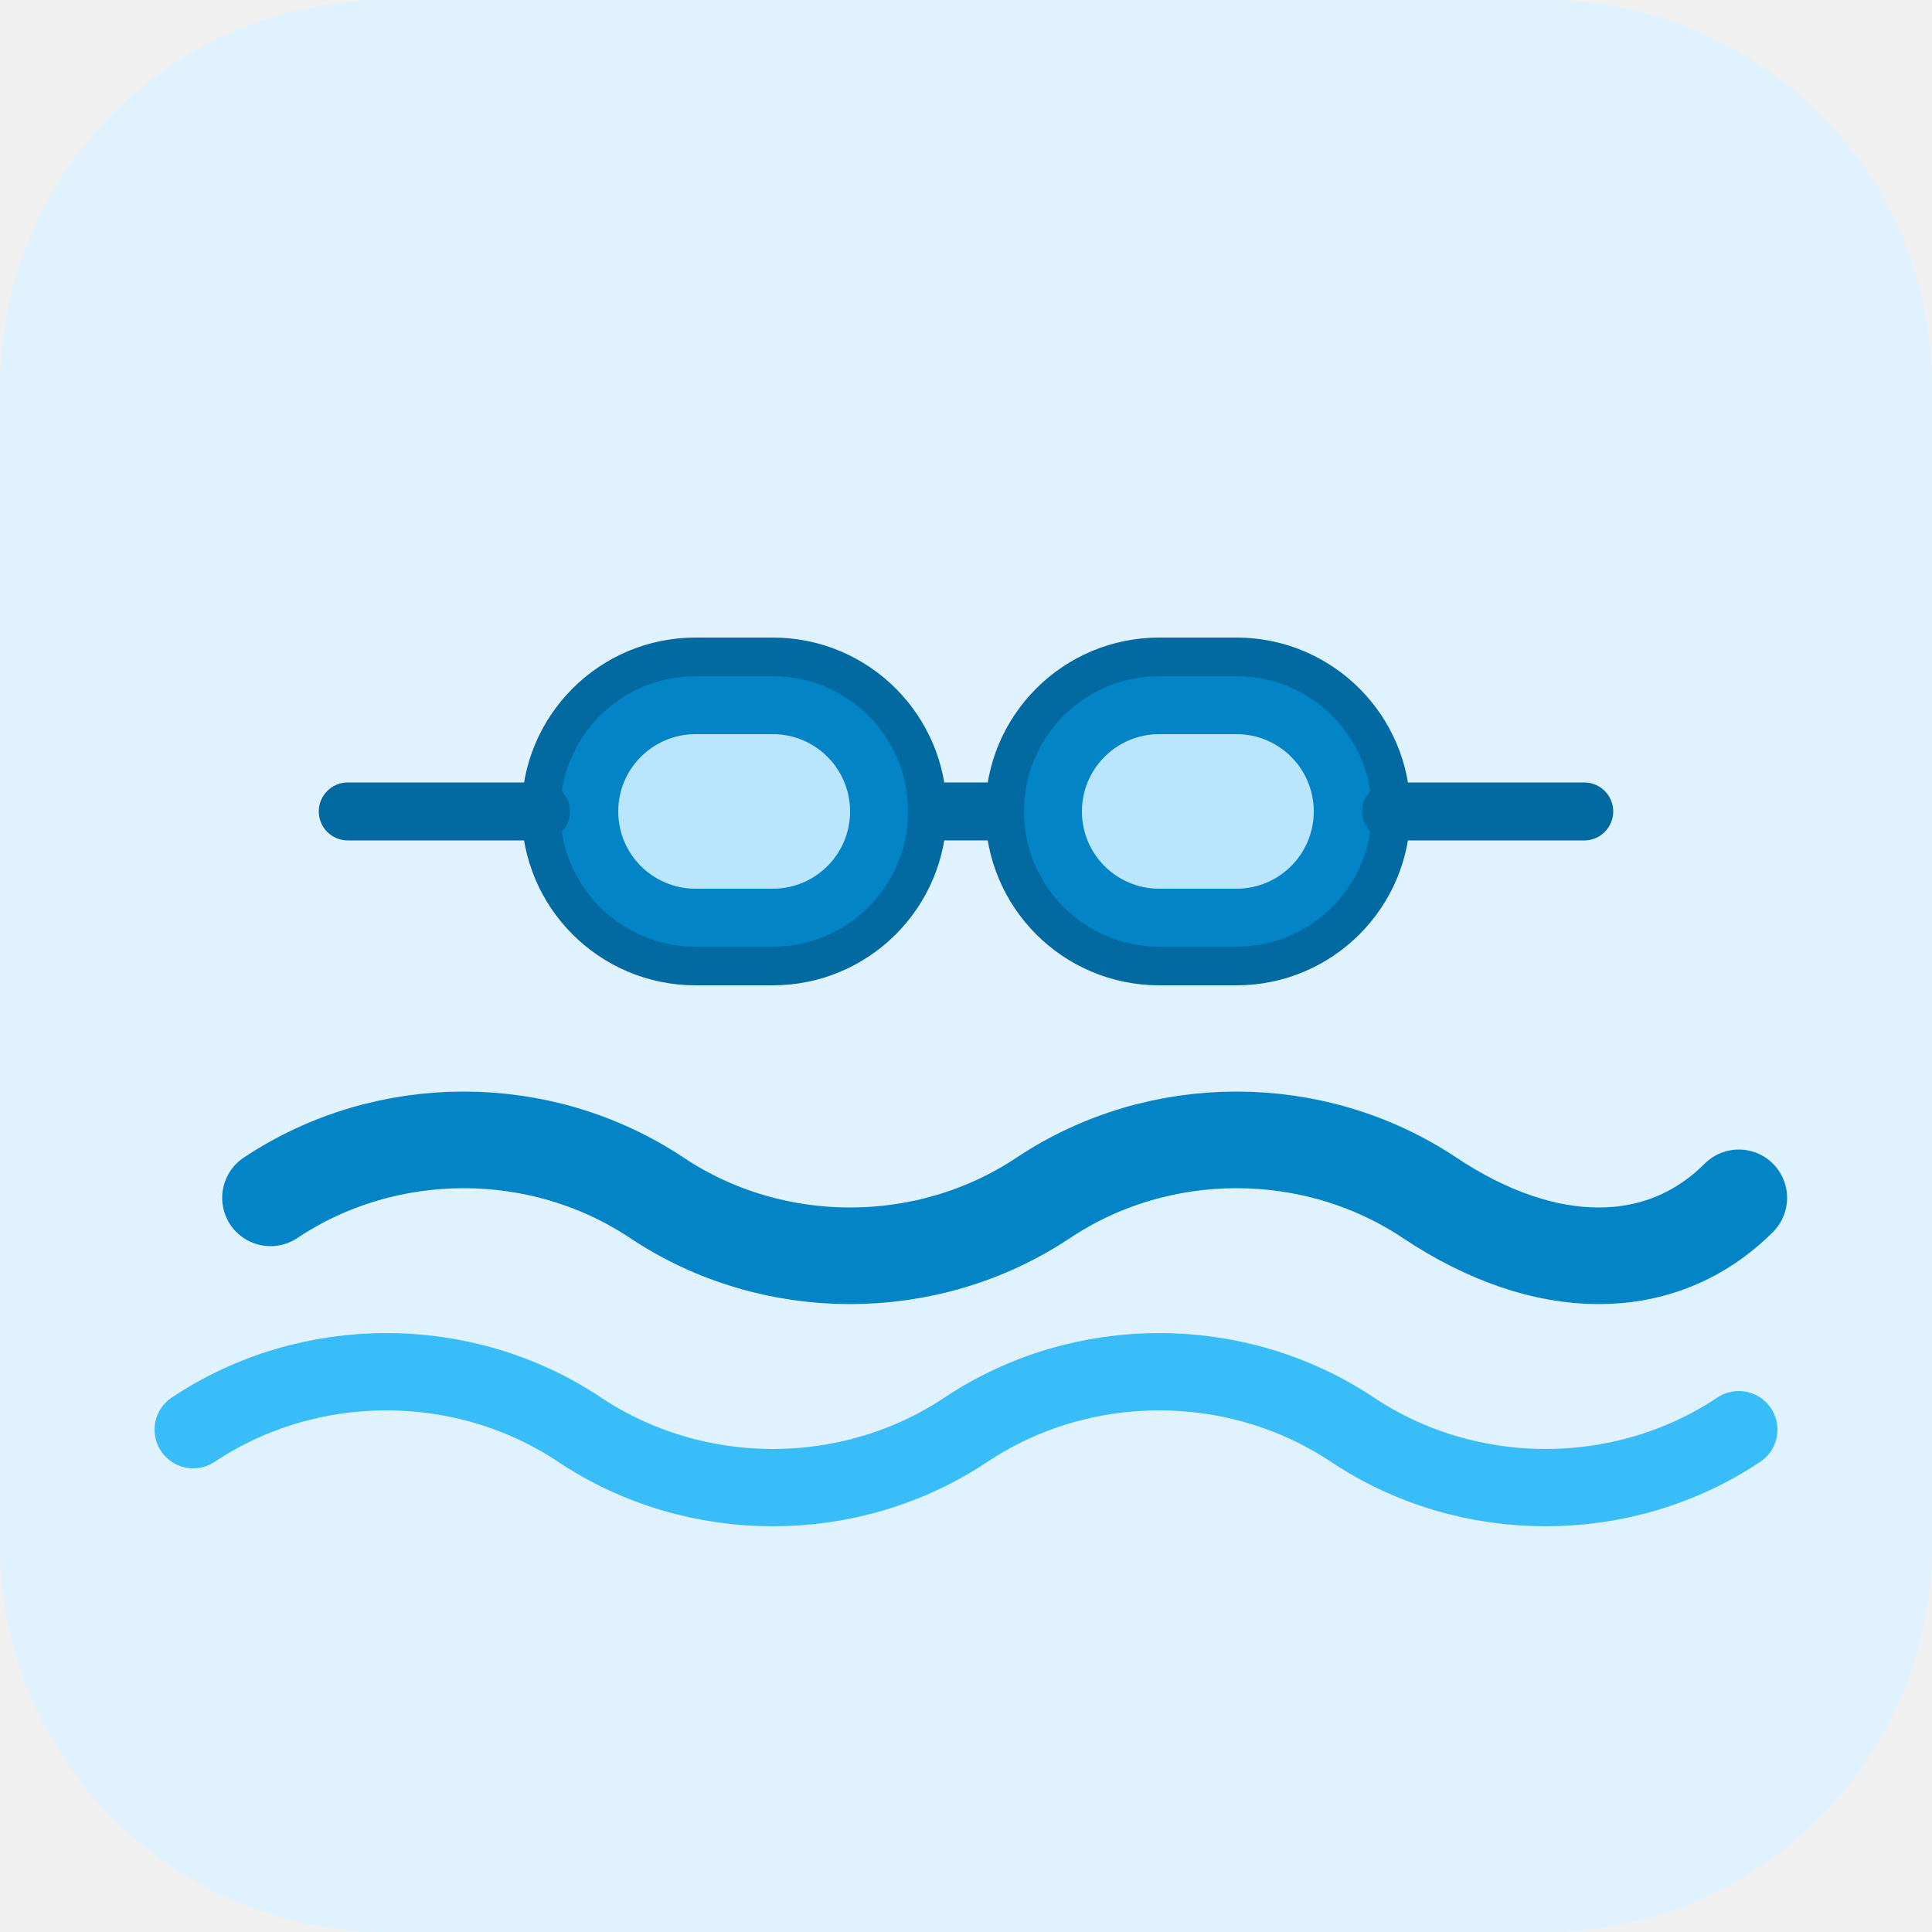
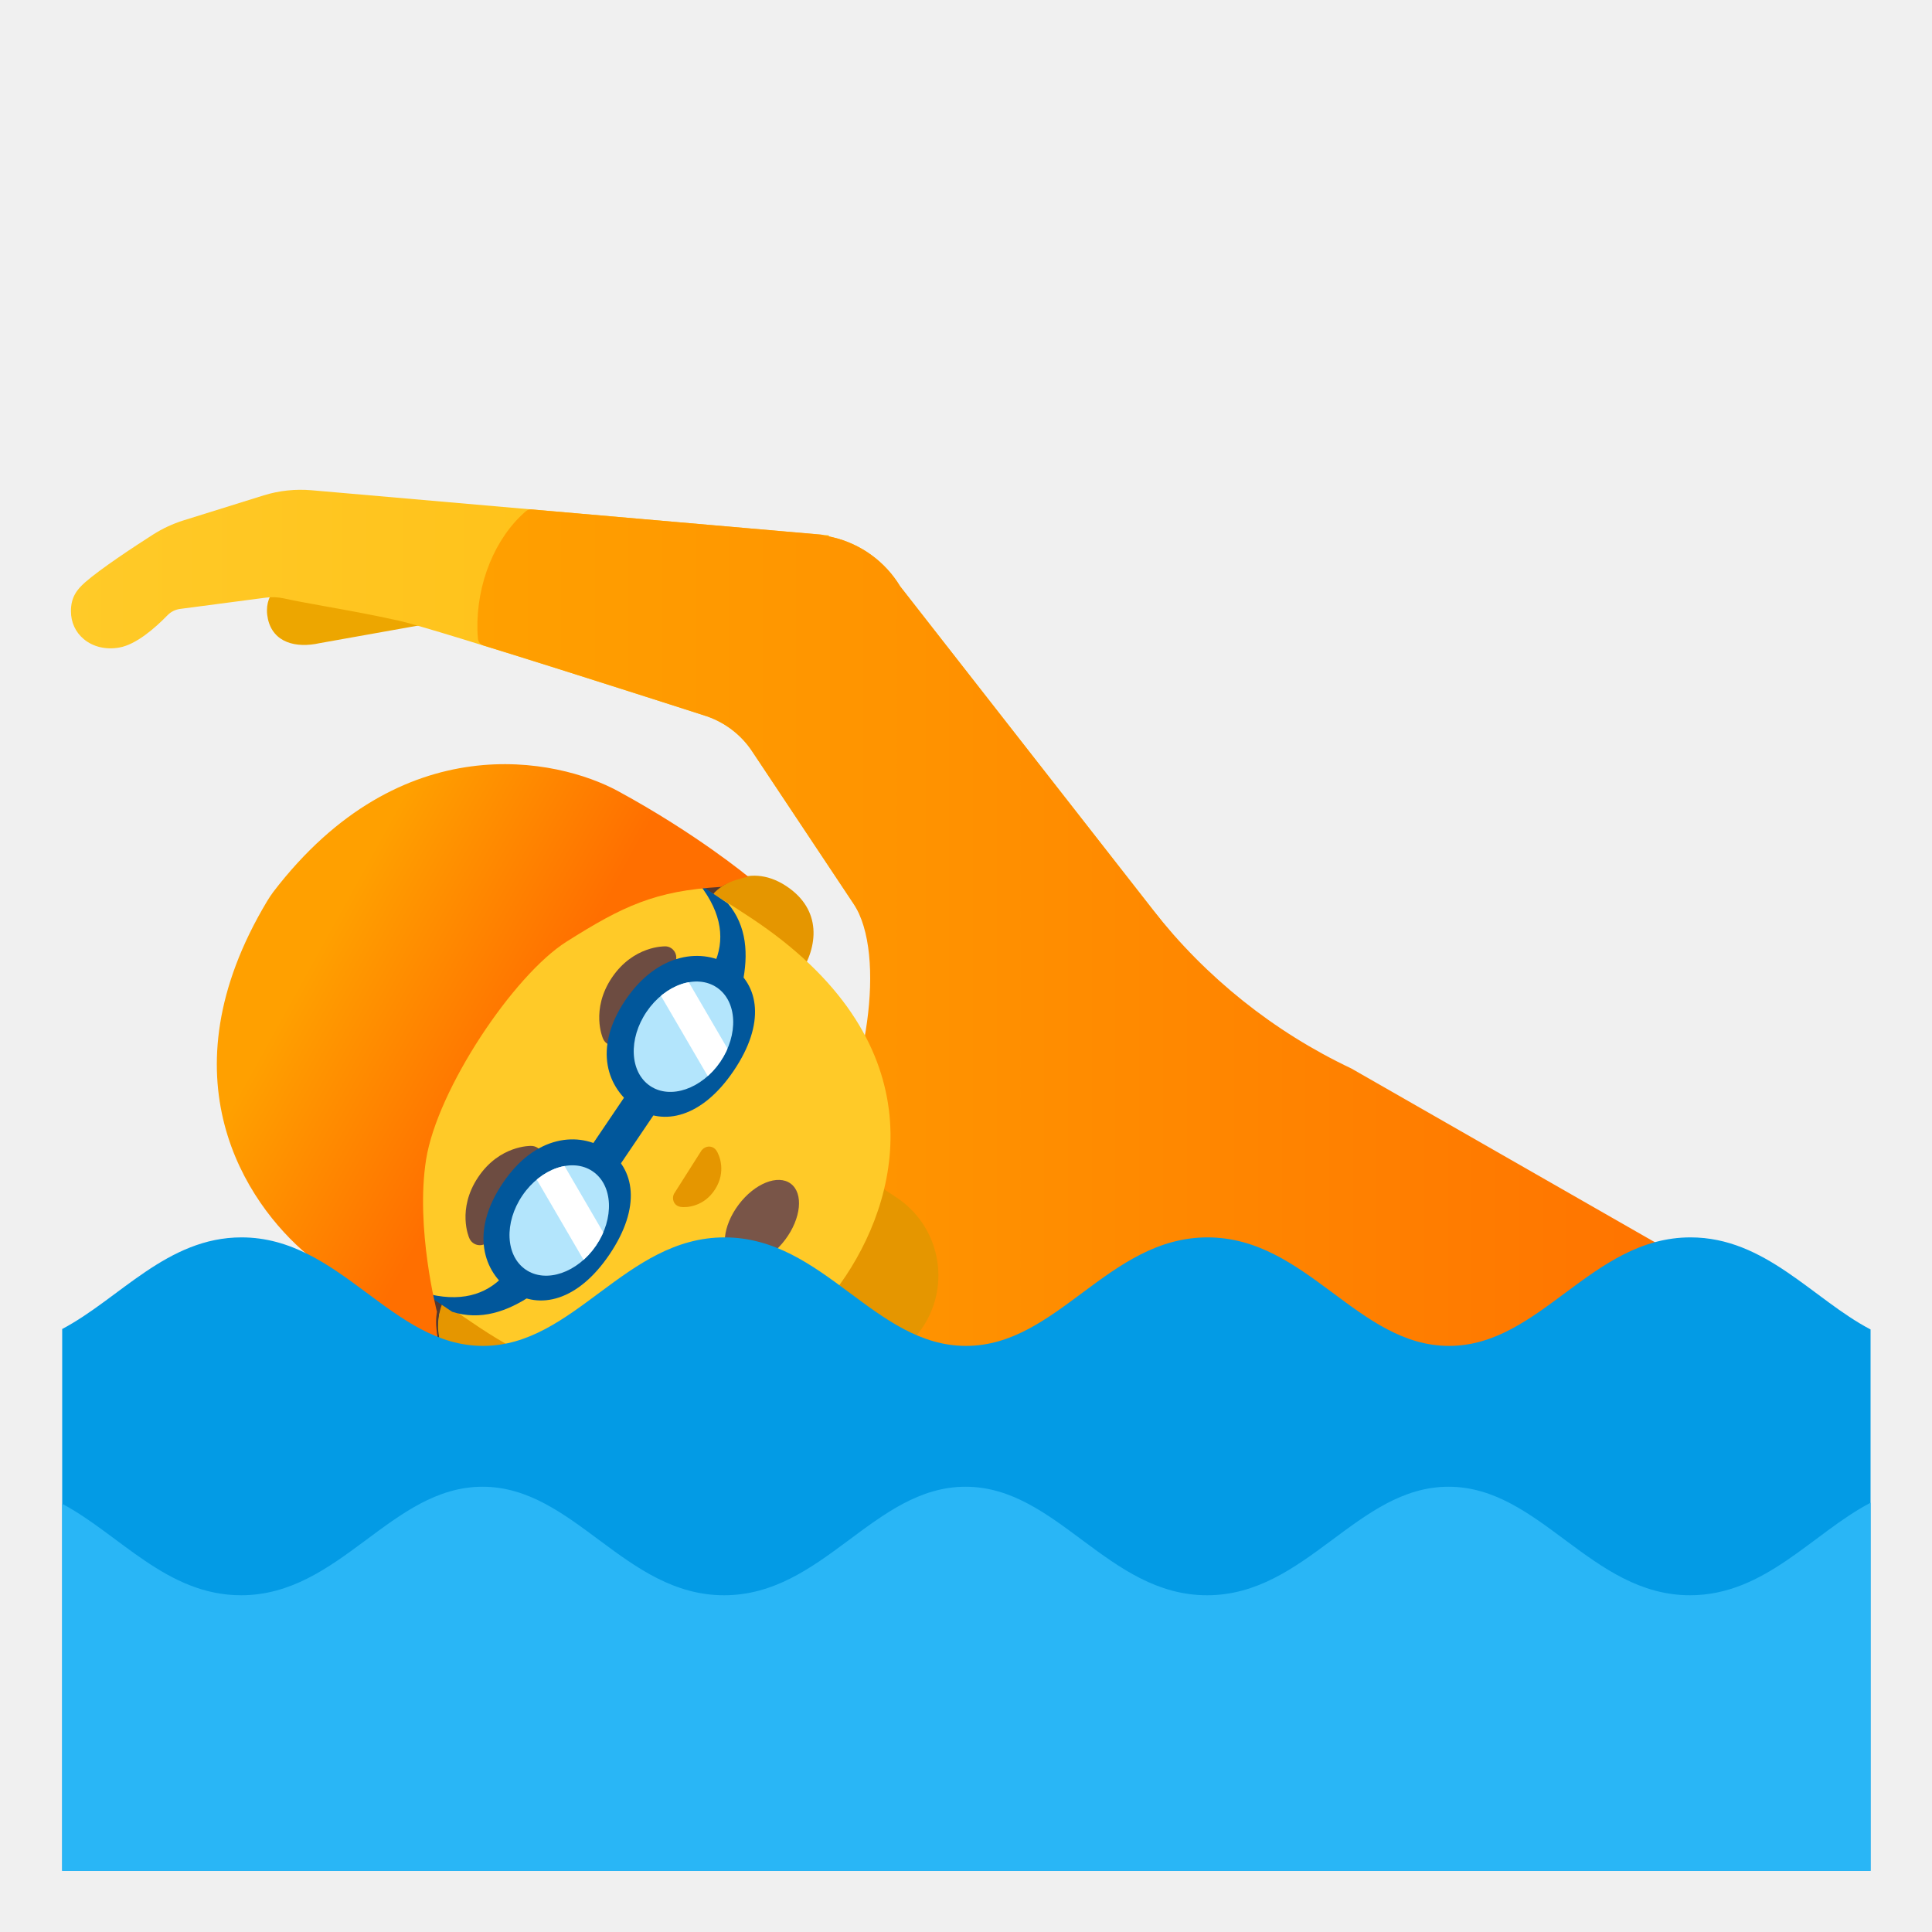
- <svg xmlns="http://www.w3.org/2000/svg" viewBox="0 0 100 100" fill="none">
-   <rect width="100" height="100" rx="20" fill="#E0F2FE" />
-   <path d="M14 62C20 58 28 58 34 62C40 66 48 66 54 62C60 58 68 58 74 62C80 66 86 66 90 62" stroke="#0284C7" stroke-width="5" stroke-linecap="round" />
-   <path d="M10 74C16 70 24 70 30 74C36 78 44 78 50 74C56 70 64 70 70 74C76 78 84 78 90 74" stroke="#38BDF8" stroke-width="4" stroke-linecap="round" />
-   <rect x="28" y="34" width="20" height="16" rx="8" fill="#0284C7" stroke="#0369A1" stroke-width="2" />
-   <rect x="52" y="34" width="20" height="16" rx="8" fill="#0284C7" stroke="#0369A1" stroke-width="2" />
-   <rect x="32" y="38" width="12" height="8" rx="4" fill="#BAE6FD" />
-   <rect x="56" y="38" width="12" height="8" rx="4" fill="#BAE6FD" />
-   <path d="M48 42H52" stroke="#0369A1" stroke-width="3" />
-   <path d="M18 42H28M72 42H82" stroke="#0369A1" stroke-width="3" stroke-linecap="round" />
+ <svg xmlns="http://www.w3.org/2000/svg" xmlns:xlink="http://www.w3.org/1999/xlink" viewBox="0 0 128 128" aria-hidden="true" role="img" class="iconify iconify--noto" preserveAspectRatio="xMidYMid meet" fill="#000000">
+   <g id="SVGRepo_bgCarrier" stroke-width="0" />
+   <g id="SVGRepo_tracerCarrier" stroke-linecap="round" stroke-linejoin="round" />
+   <g id="SVGRepo_iconCarrier">
+     <path d="M21.18 42.61l11.72-2.09a2.913 2.913 0 0 0-1.25-5.69l-11.61 3.23c-1.57.35-2.63 1.38-2.29 2.95c.35 1.57 1.86 1.95 3.43 1.6z" fill="#eda600"> </path>
+     <linearGradient id="IconifyId17ecdb2904d178eab18939" gradientUnits="userSpaceOnUse" x1="4.707" y1="52.891" x2="96.668" y2="52.891" gradientTransform="matrix(1 0 0 -1 0 128)">
+       <stop offset="0" stop-color="#ffca28"> </stop>
+       <stop offset="1" stop-color="#ffb300"> </stop>
+     </linearGradient>
+     <path d="M89.08 71.67c-5.11-2.41-9.21-6.93-12.69-11.39L59.64 38.85a7.14 7.14 0 0 0-4.49-3.26c-.08-.02-.16-.03-.24-.05l.01-.07l-34.28-2.99c-1.07-.09-2.14.02-3.17.34l-5.32 1.66c-.7.22-1.37.53-2 .93c-1.24.79-3.47 2.26-4.5 3.16c-.57.5-.95 1.01-.95 1.92c0 .74.3 1.4.86 1.86c.61.51 1.47.71 2.35.55c1.11-.2 2.34-1.27 3.18-2.13c.23-.24.53-.39.86-.43l5.63-.74c.43-.06.85-.04 1.25.05c.75.17 1.63.32 2.66.51c1.33.24 2.99.53 4.93.96c2.4.53 20.25 6.29 20.42 6.34c1.21.42 2.27 1.23 2.98 2.3l6.72 10.1c2.53 3.8 2.5 8.81-.06 12.47l-.1.14c-2.71 3.91-5.94 10.83-7.19 15.43c-2.69 9.87-1.06 16.29 4.87 19.09l22.85 10.79l19.77-41.85l-7.6-4.26z" fill="url(#IconifyId17ecdb2904d178eab18939)"> </path>
+     <linearGradient id="IconifyId17ecdb2904d178eab18940" gradientUnits="userSpaceOnUse" x1="31.626" y1="52.325" x2="116.388" y2="52.325" gradientTransform="matrix(1 0 0 -1 0 128)">
+       <stop offset="0" stop-color="#ffa000"> </stop>
+       <stop offset=".341" stop-color="#ff9300"> </stop>
+       <stop offset=".972" stop-color="#ff7100"> </stop>
+       <stop offset="1" stop-color="#ff6f00"> </stop>
+     </linearGradient>
+     <path d="M113.15 84.31L89.53 70.79a36.583 36.583 0 0 1-13.14-10.5L59.64 38.85a7.14 7.14 0 0 0-4.49-3.26c-.19-.04-.37-.08-.55-.11a.603.603 0 0 0-.19-.06l-19.2-1.67a.517.517 0 0 0-.37.12c-2.05 1.77-3.28 4.79-3.21 7.87c0 .2.02.4.04.6c.02.2.16.36.35.42c6.06 1.87 14.74 4.67 14.82 4.7c1.21.42 2.27 1.23 2.98 2.3l6.72 10.1c2.26 3.4.81 12.06-1.97 16.3c-.14.21-.1.49.1.66c4.23 3.56 6.2 6.9 5.26 8.94c-.93 2.03-4.64 2.67-10.17 1.77a.49.49 0 0 0-.57.41c-.05.29-.19 1.01-.35 1.87c-.45 2.33-.82 4.31-.85 4.87c-.01.2.09.38.26.47c3.98 2.11 28.35 22.46 28.43 22.46c.19 0 18.57-7.61 18.65-7.79c0 0 19.64-17.92 21.05-23.22c.25-.98-1.99-1.64-3.23-2.29z" fill="url(#IconifyId17ecdb2904d178eab18940)"> </path>
+     <path d="M61.14 87.92a6.19 6.19 0 0 0-1.74-8.58l-4.41-2.92l-6.83 10.32l4.41 2.92c2.84 1.89 6.68 1.11 8.57-1.74z" fill="#e59600"> </path>
+     <path d="M19.95 60.96s.13-.21.19-.3l.2-.3c8-10.58 15.78-8.85 20.52-6.69c5.14 2.33 8.71 4.42 8.71 4.42s-.31.06-.81.22c-.52.18-.95.47-.95.47l3.54 3.19l-10.64-1.48a.148.148 0 0 0-.16.08l-1.26 2.46a79.334 79.334 0 0 1-4.2 7.19h.01c-.07.1-.13.2-.2.3c-.07.1-.13.2-.2.3h-.01a78.76 78.76 0 0 1-4.98 6.68l-1.77 2.12a.15.15 0 0 0-.01.18l5.52 9.22L29.13 87s-.11.51-.07 1.06c.04.52.11.83.11.83s-3.68-2.35-7.62-6.39c-3.73-3.83-8.05-10.36-1.6-21.54z" fill="#543930"> </path>
+     <path d="M52.1 58.71c-2.69-1.78-4.77.43-4.77.43l-.76 1.15l-16.51 24.93l-.76 1.15s-1.22 2.78 1.47 4.56c2.37 1.57 4.51.37 5.72-1.45L53 64.54c1.2-1.82 1.47-4.26-.9-5.83z" fill="#e59600"> </path>
+     <path d="M20.71 61.1c7.12-10.76 17.33-8.05 29.04-.29c12.15 8.04 10.12 17.93 6.3 23.7c-3.76 5.68-12.04 11.55-24.27 3.45c-11.72-7.77-18.19-16.1-11.07-26.86z" fill="#ffca28"> </path>
+     <g fill="#6d4c41">
+       <path d="M44.03 62.7s-2.06-.05-3.49 2.07c-1.43 2.13-.6 4.01-.6 4.01a.756.756 0 0 0 1.34.16c.05-.07.11-.28.12-.31c.33-1.63.99-2.63.99-2.63s.67-.99 2.05-1.91c.02-.01.19-.15.24-.22c.23-.35.14-.82-.21-1.05a.684.684 0 0 0-.44-.12z"> </path>
+       <path d="M35.16 75.92s-2.06-.05-3.48 2.07c-1.43 2.13-.6 4.01-.6 4.01a.756.756 0 0 0 1.34.16c.05-.07.11-.28.12-.31c.33-1.63.99-2.63.99-2.63s.67-.99 2.05-1.91c.02-.01.19-.15.24-.22c.23-.35.14-.82-.21-1.05a.802.802 0 0 0-.45-.12z"> </path>
+     </g>
+     <path d="M40.21 76.18c1.84 1.24 2.3 3.78.17 6.93c-2.1 3.11-4.66 3.68-6.5 2.44c-1.84-1.24-2.77-3.92-.56-7.18c2.14-3.18 5.05-3.43 6.89-2.19z" fill="#01579b"> </path>
+     <ellipse transform="rotate(-55.779 37.052 80.86)" cx="37.05" cy="80.86" rx="3.94" ry="2.95" fill="#b3e5fc"> </ellipse>
+     <defs>
+       <ellipse id="IconifyId17ecdb2904d178eab18941" transform="rotate(-55.779 37.052 80.86)" cx="37.05" cy="80.86" rx="3.94" ry="2.95"> </ellipse>
+     </defs>
+     <clipPath id="IconifyId17ecdb2904d178eab18942">
+       <use xlink:href="#IconifyId17ecdb2904d178eab18941" overflow="visible"> </use>
+     </clipPath>
+     <path clip-path="url(#IconifyId17ecdb2904d178eab18942)" fill="#ffffff" d="M39.97 85.71l-4.73-8.11l.58-3.06l4.73 8.11z"> </path>
+     <g>
+       <path d="M48.44 64.01c1.84 1.24 2.3 3.78.17 6.93c-2.1 3.11-4.66 3.68-6.5 2.44c-1.84-1.24-2.87-3.87-.67-7.13c2.15-3.18 5.16-3.48 7-2.24z" fill="#01579b"> </path>
+       <ellipse transform="rotate(-55.779 45.276 68.686)" cx="45.28" cy="68.69" rx="3.94" ry="2.95" fill="#b3e5fc"> </ellipse>
+       <defs>
+         <ellipse id="IconifyId17ecdb2904d178eab18943" transform="rotate(-55.779 45.276 68.686)" cx="45.28" cy="68.69" rx="3.94" ry="2.95"> </ellipse>
+       </defs>
+       <clipPath id="IconifyId17ecdb2904d178eab18944">
+         <use xlink:href="#IconifyId17ecdb2904d178eab18943" overflow="visible"> </use>
+       </clipPath>
+       <path clip-path="url(#IconifyId17ecdb2904d178eab18944)" fill="#ffffff" d="M48.2 73.54l-4.73-8.11l.58-3.07l4.73 8.11z"> </path>
+     </g>
+     <path fill="#01579b" d="M43.49 73.6l-2.55 3.77l-1.88-1.27l2.55-3.77z"> </path>
+     <g fill="#01579b">
+       <path d="M48.23 59.86c1.26 1.5 1.36 3.38.96 5.3l-1.88-1.26c.71-1.56.57-3.33-.96-5.3l1.88 1.26z"> </path>
+       <path d="M29.96 86.91c1.87.6 3.65-.01 5.28-1.11l-1.88-1.26c-1.18 1.25-2.88 1.78-5.28 1.11l1.88 1.26z"> </path>
+     </g>
+     <g>
+       <linearGradient id="IconifyId17ecdb2904d178eab18945" gradientUnits="userSpaceOnUse" x1="21.017" y1="65.085" x2="34.392" y2="57.683" gradientTransform="matrix(1 0 0 -1 0 128)">
+         <stop offset=".002" stop-color="#ffa000"> </stop>
+         <stop offset=".999" stop-color="#ff6f00"> </stop>
+       </linearGradient>
+       <path d="M18.1 59.1s-.15.21-.21.3s-.19.3-.19.3c-7.01 11.69-1.42 20 2.69 23.45c4.56 3.83 8.65 5.67 8.65 5.67s-.08-.32-.13-.84c-.06-.56.04-1.07.04-1.07s-1.44-5.54-.72-10.09c.74-4.65 5.79-12.21 9.3-14.43c3.72-2.35 5.87-3.38 10.24-3.63c0 0 .44-.29.98-.46c.51-.16.83-.21.83-.21s-3.4-2.83-8.64-5.68c-3.98-2.16-14.33-4.43-22.84 6.69z" fill="url(#IconifyId17ecdb2904d178eab18945)"> </path>
+     </g>
+     <path d="M46.61 76.09c-.04.03-.08.07-.12.11l-1.84 2.9c-.02.05-.04.1-.05.15c-.06.33.12.65.49.71c.37.06 1.55 0 2.29-1.17c.74-1.16.29-2.26.08-2.57c-.21-.3-.58-.33-.85-.13z" fill="#e59600"> </path>
+     <ellipse transform="rotate(-53.114 50.483 80.975)" cx="50.48" cy="80.97" rx="3.19" ry="1.93" fill="#795548"> </ellipse>
+     <path d="M112 81.98c-6.57 0-9.93 7.19-16 7.19c-6.06 0-9.43-7.19-16-7.19s-9.93 7.19-16 7.19s-9.43-7.19-16-7.19s-9.94 7.19-16 7.19s-9.43-7.19-16-7.19c-4.93 0-8.06 4.05-11.88 6.07v35.9h119.81V88.08c-3.82-2-6.96-6.1-11.93-6.1z" fill="#039be5"> </path>
+     <path d="M111.97 105.69c-6.57 0-9.93-7.19-16-7.19c-6.06 0-9.43 7.19-16 7.19s-9.93-7.19-16-7.19s-9.43 7.19-16 7.19s-9.94-7.19-16-7.19s-9.43 7.19-16 7.19c-4.92 0-8.04-4.03-11.85-6.06v24.32h119.81V99.56c-3.83 2-6.98 6.13-11.96 6.13z" fill="#29b6f6"> </path>
+   </g>
</svg>
